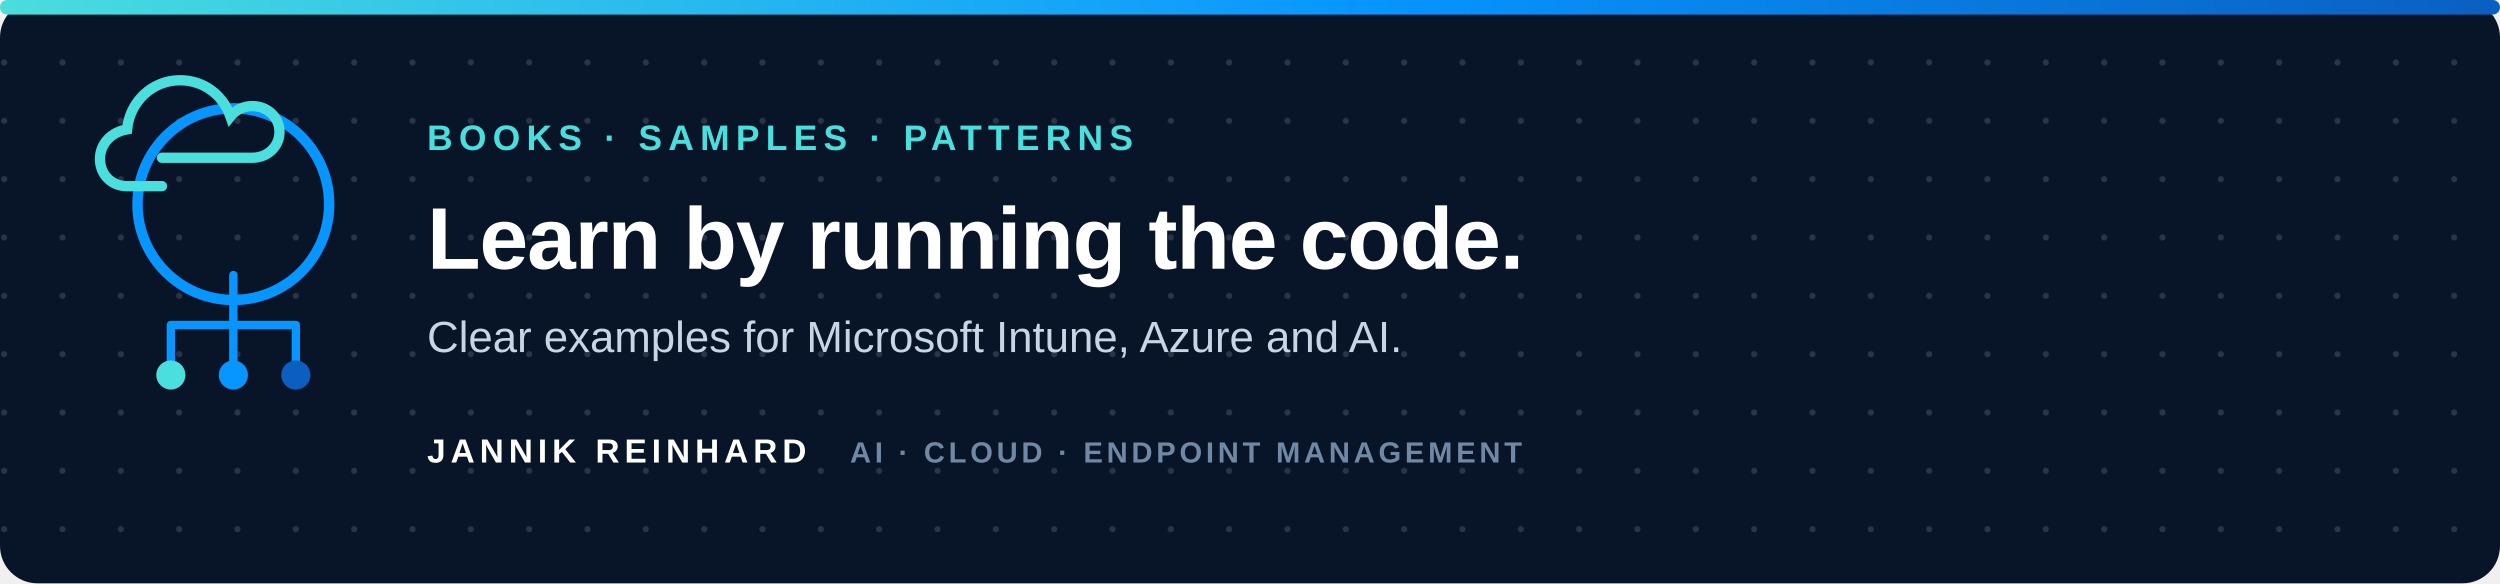
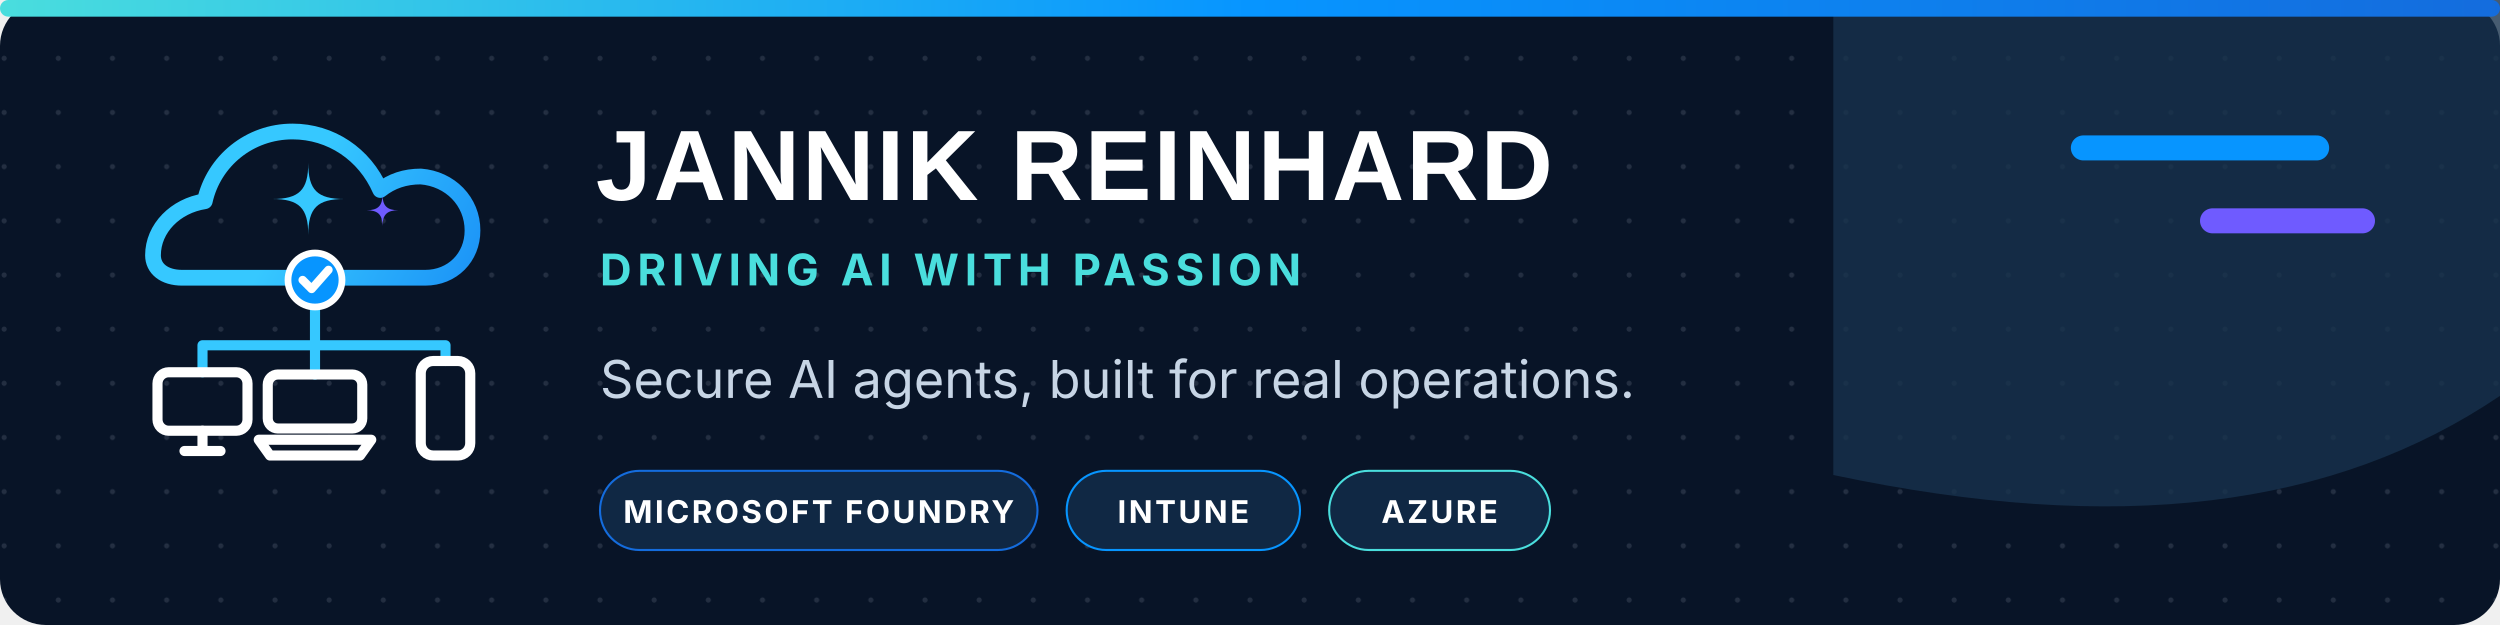
- <svg xmlns="http://www.w3.org/2000/svg" width="1200" height="280" viewBox="0 0 1200 280" role="img">
+ <svg xmlns="http://www.w3.org/2000/svg" width="1200" height="300" viewBox="0 0 1200 300" role="img">
  <defs>
    <linearGradient id="accent" x1="0" y1="0" x2="1" y2="0">
      <stop offset="0" stop-color="#4ADEDD" />
-       <stop offset=".55" stop-color="#0795FF" />
-       <stop offset="1" stop-color="#0A5FC0" />
+       <stop offset=".5" stop-color="#0795FF" />
+       <stop offset="1" stop-color="#146CDD" />
    </linearGradient>
-     <pattern id="dots" width="28" height="28" patternUnits="userSpaceOnUse">
-       <circle cx="2" cy="2" r="1.5" fill="#D8E3F2" opacity=".16" />
+     <linearGradient id="cloud" x1="68" y1="70" x2="228" y2="155" gradientUnits="userSpaceOnUse">
+       <stop offset="0" stop-color="#36C8FF" />
+       <stop offset=".58" stop-color="#1688F5" />
+       <stop offset="1" stop-color="#6F5BFF" />
+     </linearGradient>
+     <pattern id="dots" width="26" height="26" patternUnits="userSpaceOnUse">
+       <circle cx="2" cy="2" r="1.25" fill="#D8E3F2" opacity=".13" />
    </pattern>
  </defs>
-   <rect width="1200" height="280" rx="18" fill="#081427" />
-   <rect width="1200" height="280" rx="18" fill="url(#dots)" />
-   <rect width="1200" height="7" rx="3.5" fill="url(#accent)" />
-   <circle cx="112" cy="98" r="46" fill="none" stroke="#0795FF" stroke-width="5" />
-   <path d="M77 106h70c12 0 21-9 21-20s-9-20-21-20c-7 0-13 3-17 8-6-17-21-28-39-28-22 0-39 17-41 38-12 2-21 11-21 23 0 12 9 21 21 21h27" transform="translate(30 10) scale(.62)" fill="none" stroke="#4ADEDD" stroke-width="8" stroke-linecap="round" />
-   <path d="M112 132v24M82 156h60M82 156v20M112 156v20M142 156v20" fill="none" stroke="#0795FF" stroke-width="4" stroke-linecap="round" />
-   <circle cx="82" cy="180" r="7" fill="#4ADEDD" />
-   <circle cx="112" cy="180" r="7" fill="#0795FF" />
-   <circle cx="142" cy="180" r="7" fill="#0A5FC0" />
-   <text x="205" y="72" fill="#4ADEDD" font-family="Arial, Helvetica, sans-serif" font-size="17" font-weight="700" letter-spacing="3">BOOKS · SAMPLES · PATTERNS</text>
-   <text x="205" y="129" fill="#FFFFFF" font-family="Arial, Helvetica, sans-serif" font-size="42" font-weight="700" letter-spacing="-.5">Learn by running the code.</text>
-   <text x="205" y="169" fill="#C7D5E5" font-family="Arial, Helvetica, sans-serif" font-size="21">Clear examples for Microsoft Intune, Azure and AI.</text>
-   <text x="205" y="222" fill="#FFFFFF" font-family="Arial, Helvetica, sans-serif" font-size="16" font-weight="700" letter-spacing="2.4">JANNIK REINHARD</text>
-   <text x="408" y="222" fill="#7088A3" font-family="Arial, Helvetica, sans-serif" font-size="14" font-weight="600" letter-spacing="1.8">AI · CLOUD · ENDPOINT MANAGEMENT</text>
+   <rect width="1200" height="300" rx="22" fill="#081427" />
+   <rect width="1200" height="300" rx="22" fill="url(#dots)" />
+   <path d="M880 0h320v190c-80 54-183 67-320 38z" fill="#17324D" opacity=".78" />
+   <rect width="1200" height="8" rx="4" fill="url(#accent)" />
+   <g transform="translate(54 48) scale(1.08)" fill="none" stroke-linecap="round" stroke-linejoin="round">
+     <path d="M40 79H139c12 0 21-9 21-21 0-13-10-23-23-24-7 0-13 2-18 6-7-16-22-26-39-26-19 0-35 13-39 31-13 2-23 12-23 24 0 6 5 10 13 10h9" stroke="url(#cloud)" stroke-width="7" />
+     <path d="M87 28c0 12 4 16 16 16-12 0-16 4-16 16 0-12-4-16-16-16 12 0 16-4 16-16z" fill="#36C8FF" stroke="none" />
+     <path d="M120 42c0 5 2 7 7 7-5 0-7 2-7 7 0-5-2-7-7-7 5 0 7-2 7-7z" fill="#6F5BFF" stroke="none" />
+     <path d="M90 92v17m0 0H40v12m50-12v13m0-13h58v7" stroke="#36C8FF" stroke-width="4.5" />
+     <circle cx="90" cy="80" r="12" fill="#0795FF" stroke="#fff" stroke-width="3" />
+     <path d="m84.5 80 4 4 7.5-8.5" stroke="#fff" stroke-width="3.7" />
+     <rect x="20" y="121" width="40" height="26" rx="5" stroke="#fff" stroke-width="4.5" />
+     <path d="M40 147v9m-8 0h16" stroke="#fff" stroke-width="4.5" />
+     <rect x="69" y="122" width="42" height="24" rx="4.5" stroke="#fff" stroke-width="4.5" />
+     <path d="M65 151h50l-5 7H70z" stroke="#fff" stroke-width="4.5" />
+     <rect x="137" y="116" width="22" height="42" rx="5.5" stroke="#fff" stroke-width="4.5" />
+   </g>
+   <text x="286" y="96" fill="#FFFFFF" font-family="Titillium Web, Arial, sans-serif" font-size="48" font-weight="700" letter-spacing="1">JANNIK REINHARD</text>
+   <text x="288" y="137" fill="#4ADEDD" font-family="Inter, Arial, sans-serif" font-size="21" font-weight="700" letter-spacing="2.8">DRIVING AI WITH PASSION</text>
+   <text x="288" y="191" fill="#C7D5E5" font-family="Inter, Arial, sans-serif" font-size="25">Secure AI agents, built for real operations.</text>
+   <g transform="translate(288 226)" font-family="Inter, Arial, sans-serif" font-size="15" font-weight="700" letter-spacing="1.2">
+     <rect width="210" height="38" rx="19" fill="#102844" stroke="#146CDD" />
+     <text x="105" y="25" text-anchor="middle" fill="#FFFFFF">MICROSOFT FOUNDRY</text>
+     <rect x="224" width="112" height="38" rx="19" fill="#102844" stroke="#0795FF" />
+     <text x="280" y="25" text-anchor="middle" fill="#FFFFFF">INTUNE</text>
+     <rect x="350" width="106" height="38" rx="19" fill="#102844" stroke="#4ADEDD" />
+     <text x="403" y="25" text-anchor="middle" fill="#FFFFFF">AZURE</text>
+   </g>
+   <path d="M1000 71h112" stroke="#0795FF" stroke-width="12" stroke-linecap="round" />
+   <path d="M1062 106h72" stroke="#6F5BFF" stroke-width="12" stroke-linecap="round" />
</svg>
